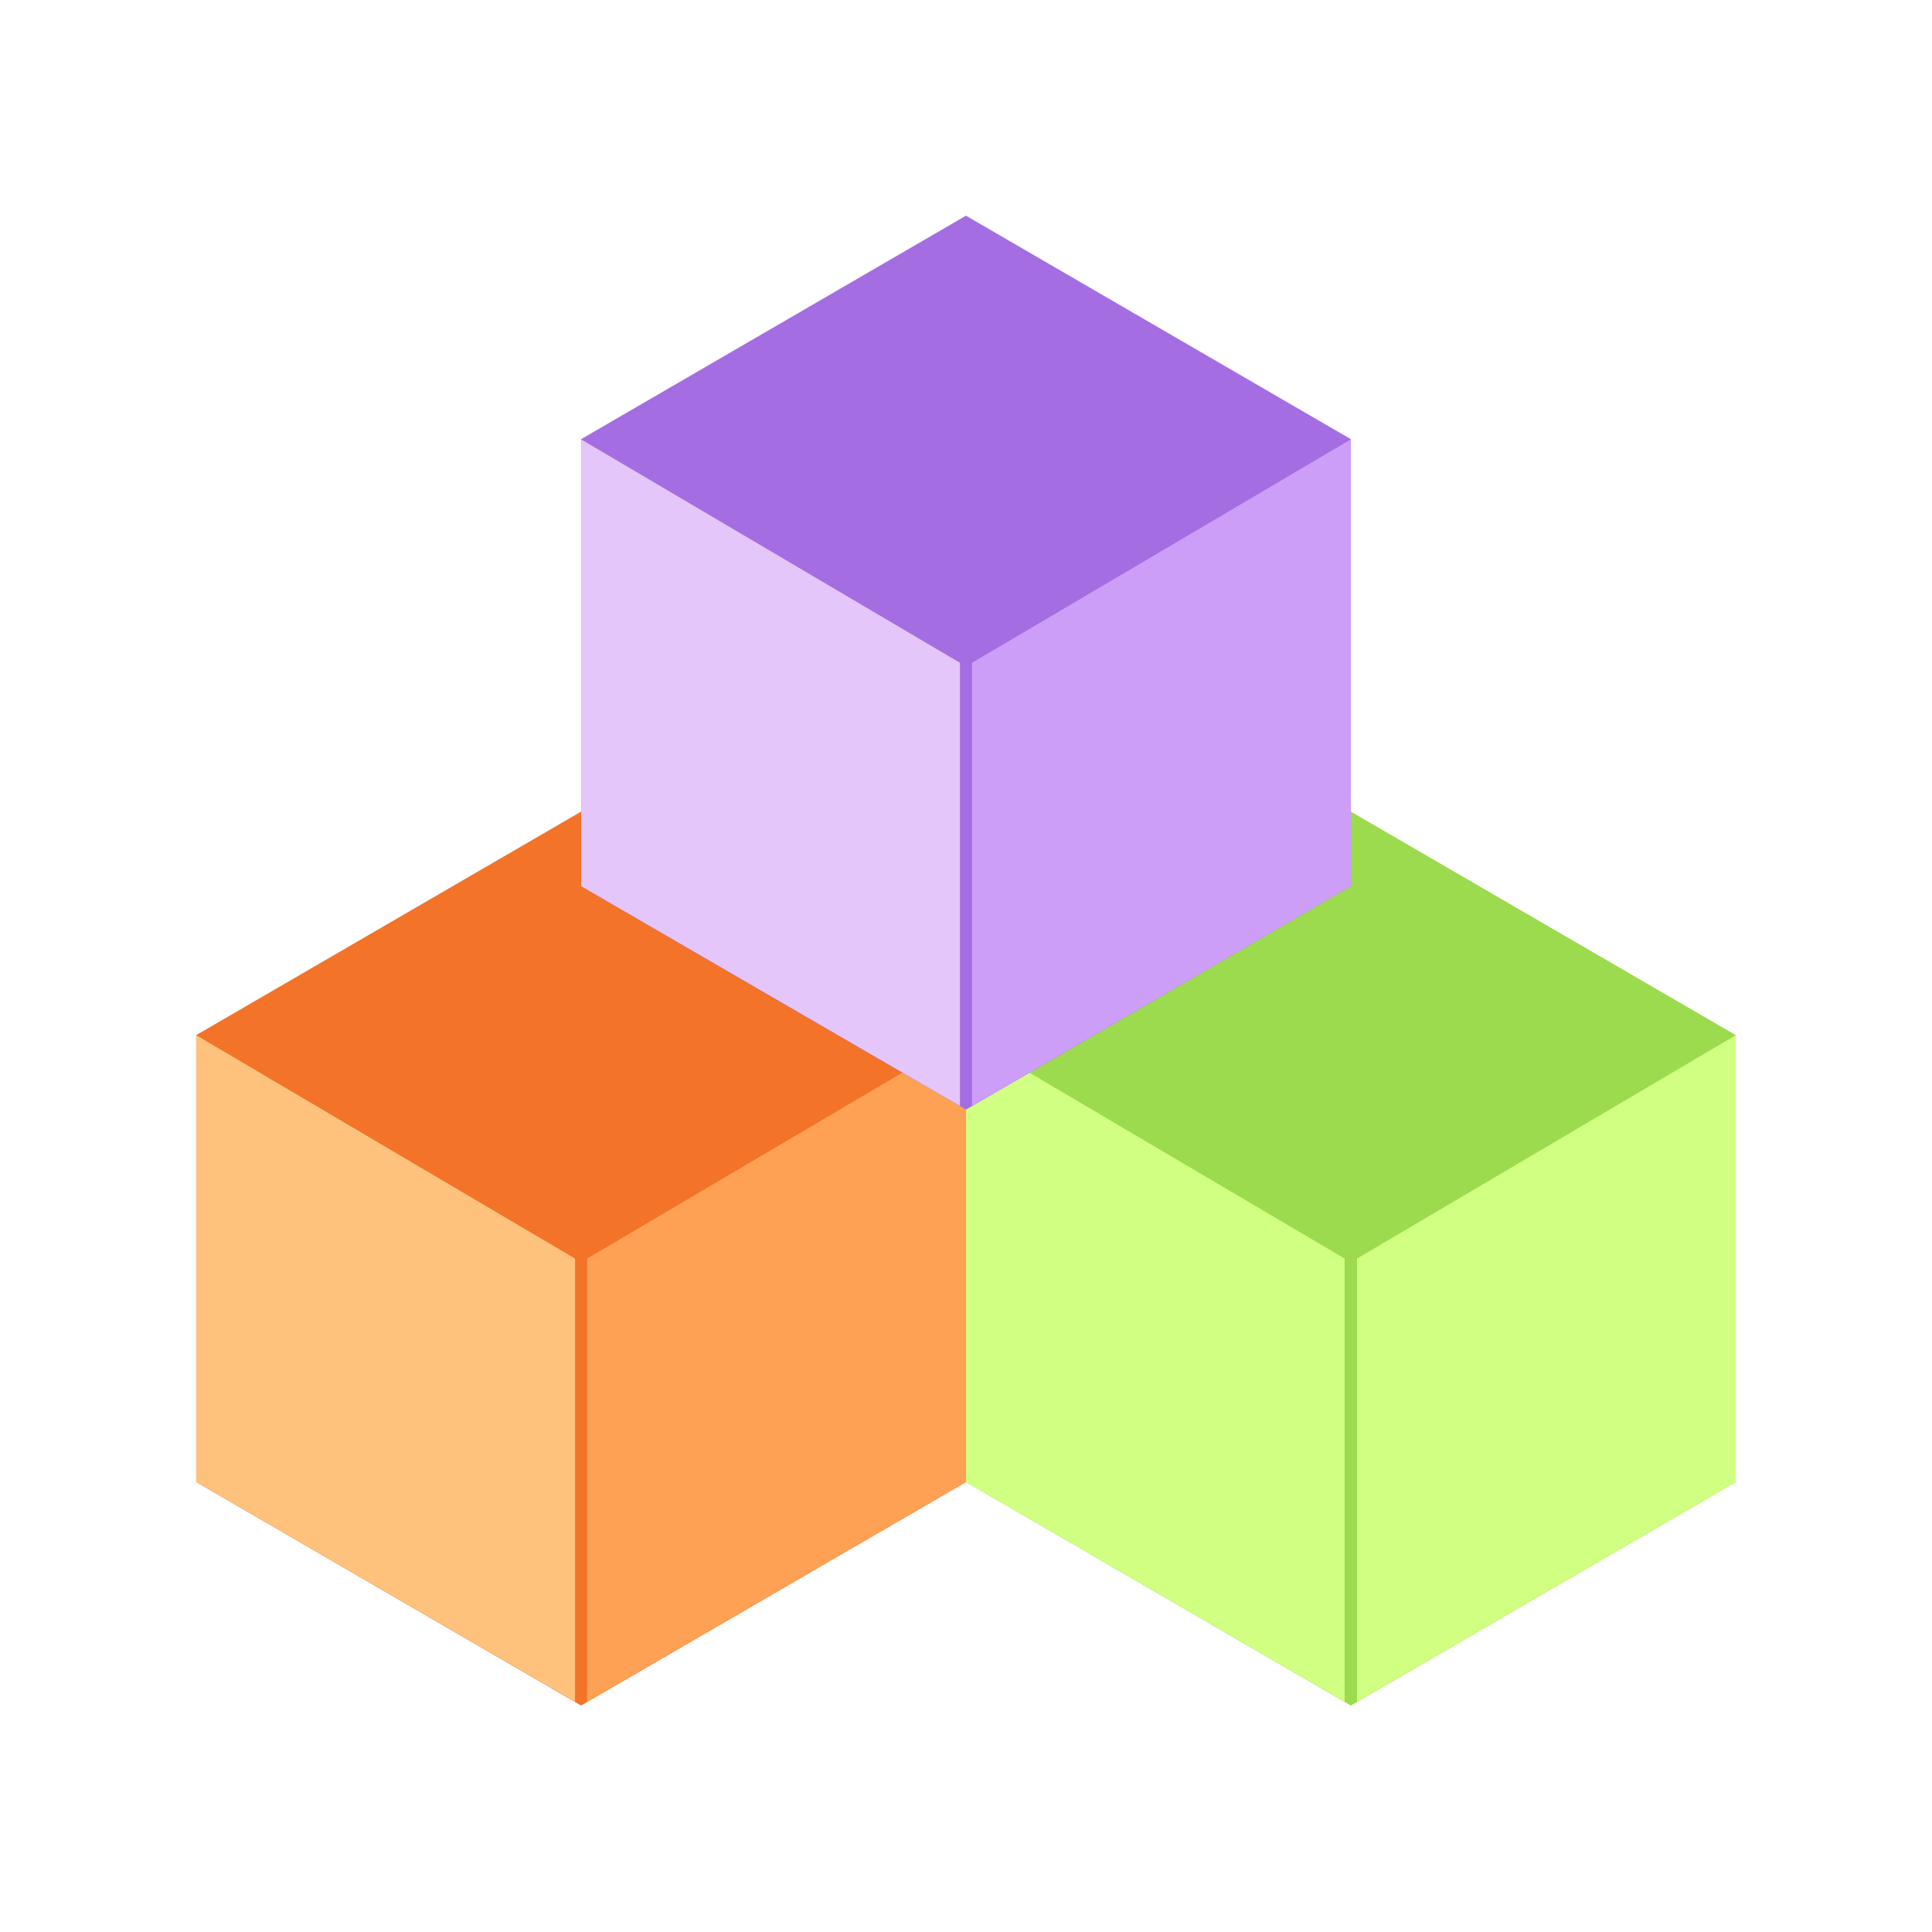
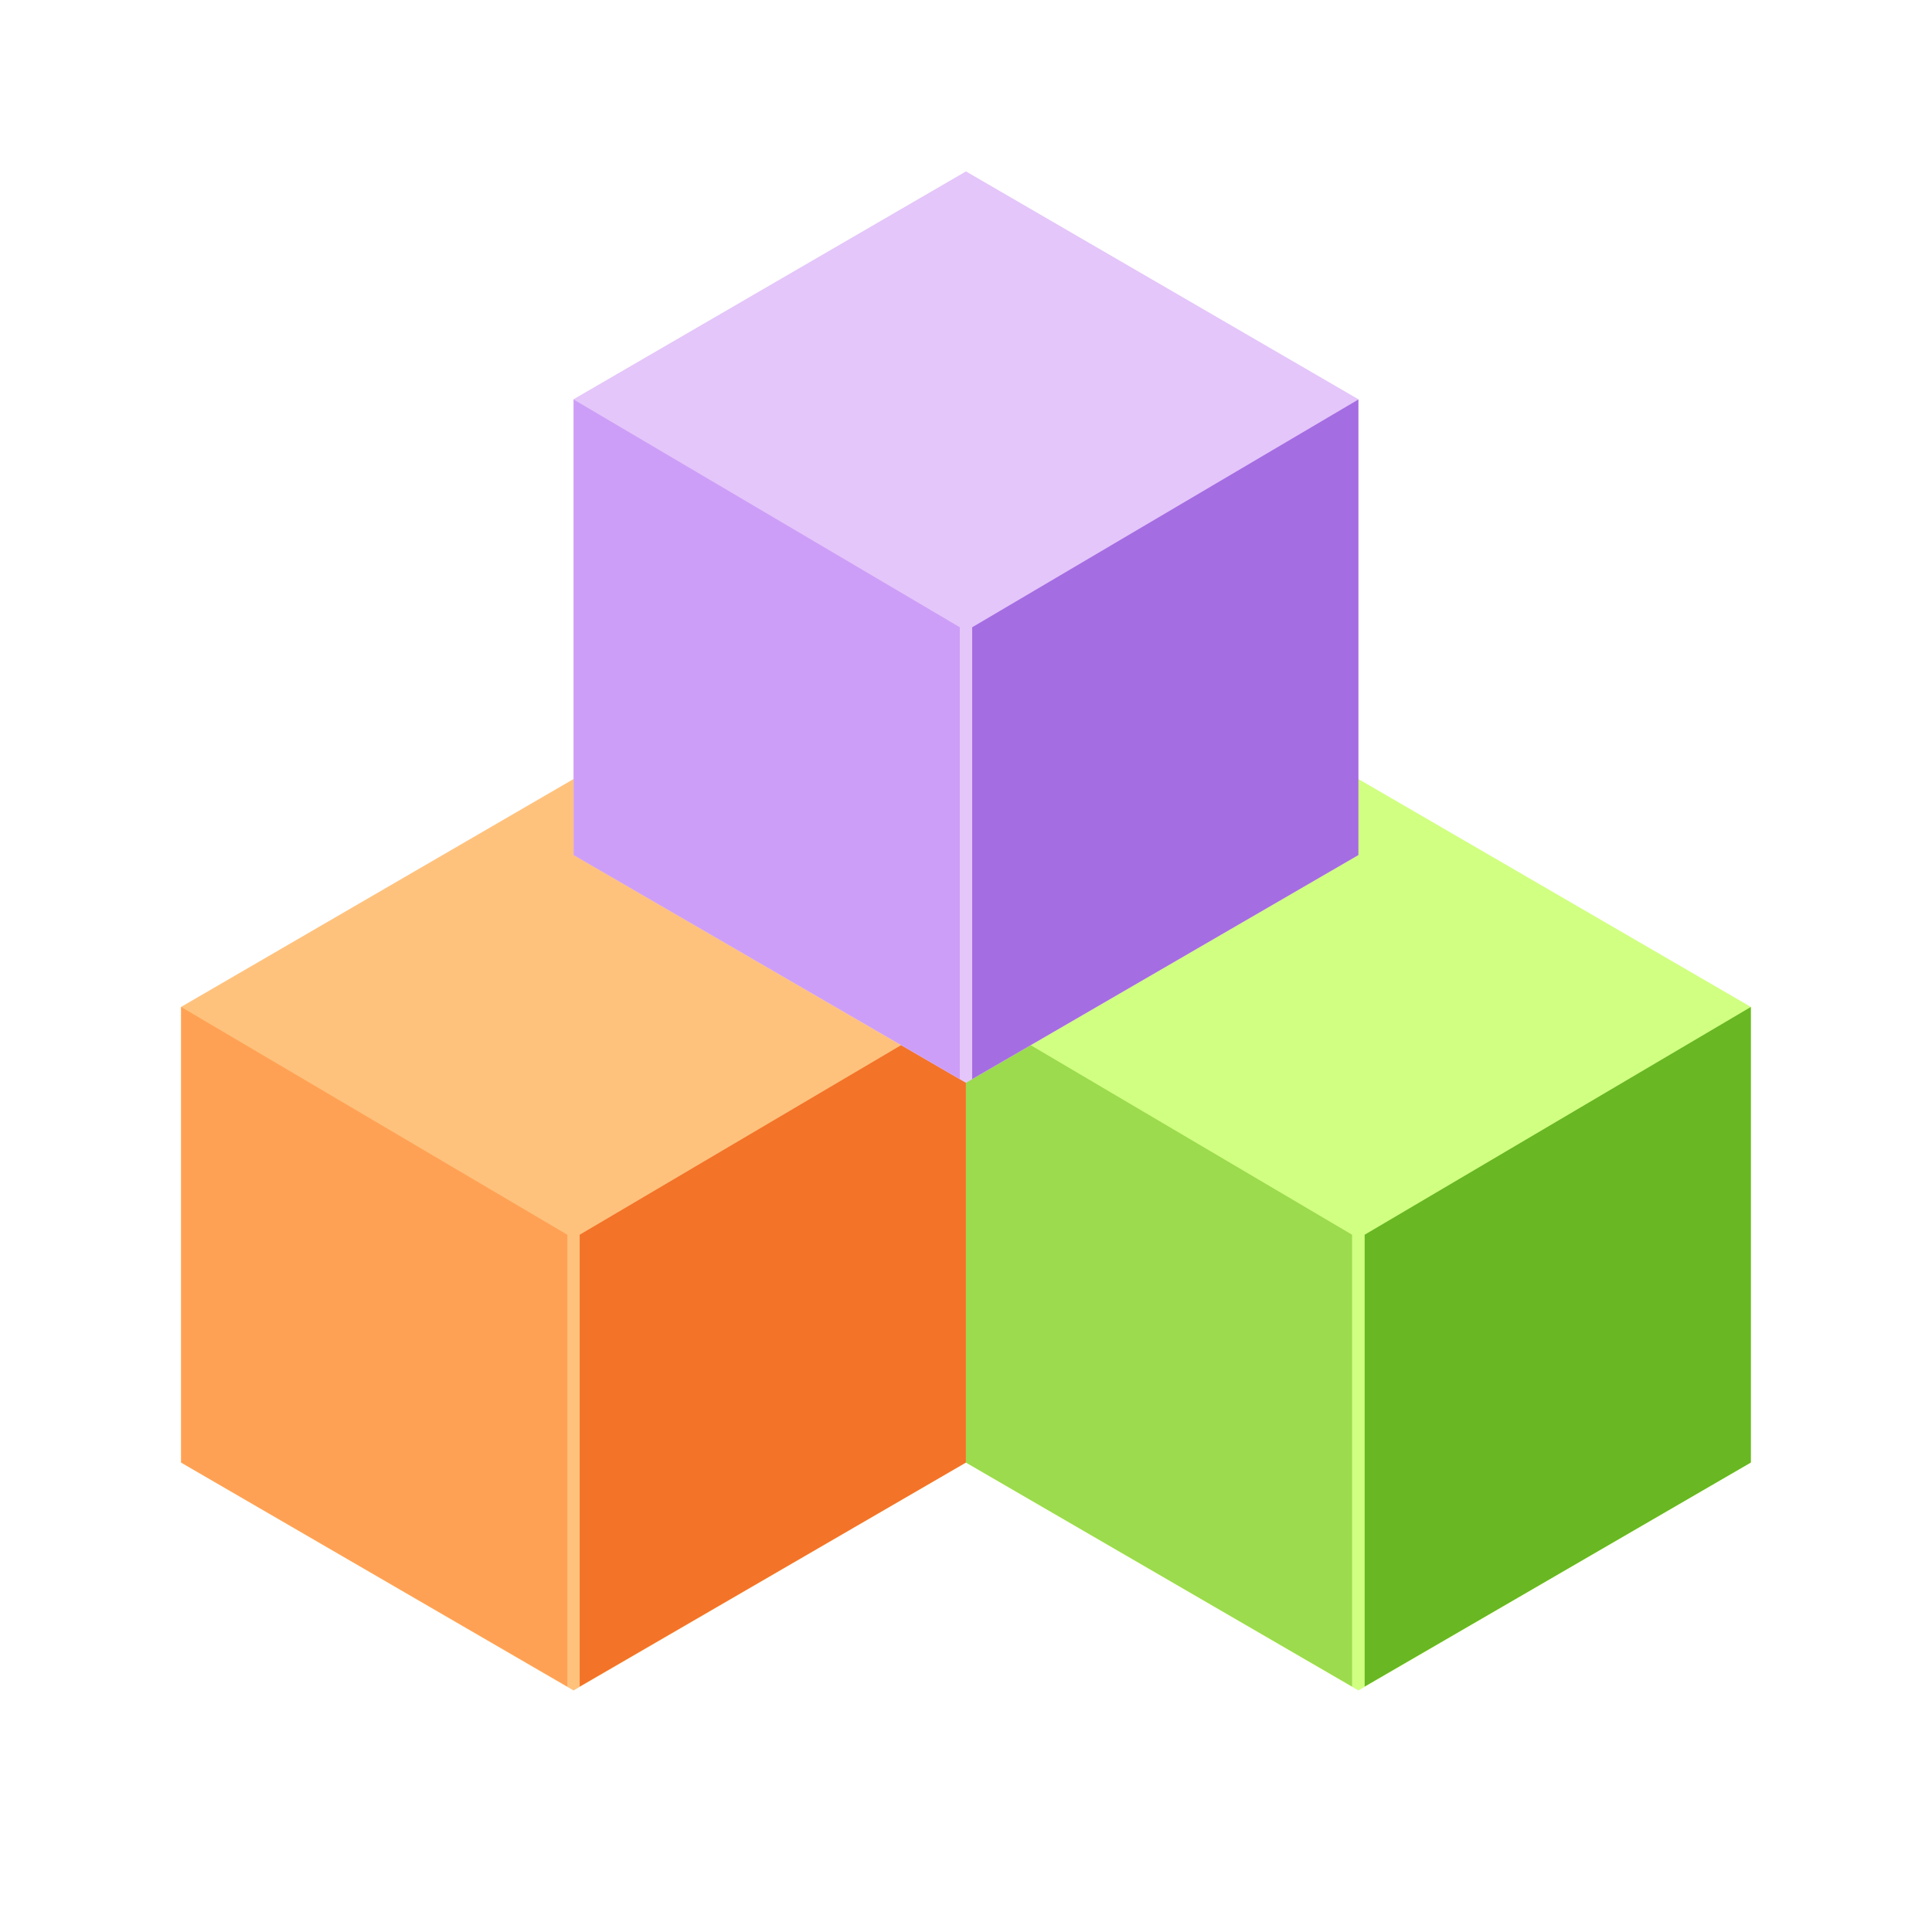
<svg xmlns="http://www.w3.org/2000/svg" width="32" height="32" viewBox="0 0 8.467 8.467" version="1.1" id="svg5652">
  <defs id="defs5646" />
  <g id="layer1" transform="translate(-4.4504802e-7,-288.5333)">
-     <polygon points="684,124.708 648,187.061 576,187.061 540,124.708 576,62.354 648,62.354 " style="fill:#9bdb4d;stroke:none;stroke-width:9.138;stroke-miterlimit:4;stroke-dasharray:none;stroke-opacity:1" id="55-2" transform="matrix(0,0.02720514,-0.02705076,0,9.29349,277.3995)" />
-     <path style="fill:#d1ff82;stroke:none;stroke-width:0.122px;stroke-linecap:butt;stroke-linejoin:miter;stroke-opacity:1" d="m 4.233,295.028 1.66,0.963 v -1.942 l -1.66,-0.979 z" id="path6449-62-9" />
-     <path style="fill:#d1ff82;stroke:none;stroke-width:0.122px;stroke-linecap:butt;stroke-linejoin:miter;stroke-opacity:1" d="m 7.607,295.028 -1.66,0.963 v -1.942 l 1.66,-0.979 z" id="path6449-62-7-3" />
-     <polygon points="540,124.708 576,62.354 648,62.354 684,124.708 648,187.061 576,187.061 " style="fill:#f37329;stroke:none;stroke-width:9.138;stroke-miterlimit:4;stroke-dasharray:none;stroke-opacity:1" id="55-4" transform="matrix(0,0.02720514,-0.02705076,0,5.920053,277.3995)" />
-     <path style="fill:#ffc27d;stroke:none;stroke-width:0.122px;stroke-linecap:butt;stroke-linejoin:miter;stroke-opacity:1" d="m 0.86,295.028 1.66,0.963 v -1.942 l -1.66,-0.979 z" id="path6449-62-78" />
-     <path style="fill:#ffa154;stroke:none;stroke-width:0.122px;stroke-linecap:butt;stroke-linejoin:miter;stroke-opacity:1" d="m 4.233,295.028 -1.66,0.963 v -1.942 l 1.66,-0.979 z" id="path6449-62-7-4" />
-     <polygon points="576,62.354 648,62.354 684,124.708 648,187.061 576,187.061 540,124.708 " style="fill:#a56de2;stroke:none;stroke-width:9.138;stroke-miterlimit:4;stroke-dasharray:none;stroke-opacity:1" id="55" transform="matrix(0,0.02720514,-0.02705076,0,7.606773,274.7878)" />
-     <path style="fill:#e4c6fa;stroke:none;stroke-width:0.122px;stroke-linecap:butt;stroke-linejoin:miter;stroke-opacity:1" d="m 2.547,292.417 1.66,0.963 v -1.942 l -1.66,-0.979 z" id="path6449-62" />
-     <path style="fill:#cd9ef7;stroke:none;stroke-width:0.122px;stroke-linecap:butt;stroke-linejoin:miter;stroke-opacity:1" d="m 5.92,292.417 -1.66,0.963 v -1.942 l 1.66,-0.979 z" id="path6449-62-7" />
+     <g id="g4502" transform="matrix(1.019608,0,0,1.019608,-0.08300605,-5.870185)">
+       <polygon transform="matrix(0,0.02720514,-0.02705076,0,9.29349,277.3995)" id="55-2" style="fill:#d1ff82;stroke:none;stroke-width:9.138;stroke-miterlimit:4;stroke-dasharray:none;stroke-opacity:1" points="540,124.708 576,62.354 648,62.354 684,124.708 648,187.061 576,187.061 " />
+       <path id="path6449-62-9" d="m 4.233,295.028 1.66,0.963 v -1.942 l -1.66,-0.979 z" style="fill:#9bdb4d;stroke:none;stroke-width:0.122px;stroke-linecap:butt;stroke-linejoin:miter;stroke-opacity:1" />
+       <path id="path6449-62-7-3" d="m 7.607,295.028 -1.66,0.963 v -1.942 l 1.66,-0.979 z" style="fill:#68b723;stroke:none;stroke-width:0.122px;stroke-linecap:butt;stroke-linejoin:miter;stroke-opacity:1" />
+       <polygon transform="matrix(0,0.02720514,-0.02705076,0,5.920053,277.3995)" id="55-4" style="fill:#ffc27d;stroke:none;stroke-width:9.138;stroke-miterlimit:4;stroke-dasharray:none;stroke-opacity:1" points="684,124.708 648,187.061 576,187.061 540,124.708 576,62.354 648,62.354 " />
+       <path id="path6449-62-78" d="m 0.86,295.028 1.66,0.963 v -1.942 l -1.66,-0.979 z" style="fill:#ffa154;stroke:none;stroke-width:0.122px;stroke-linecap:butt;stroke-linejoin:miter;stroke-opacity:1" />
+       <path id="path6449-62-7-4" d="m 4.233,295.028 -1.66,0.963 v -1.942 l 1.66,-0.979 z" style="fill:#f37329;stroke:none;stroke-width:0.122px;stroke-linecap:butt;stroke-linejoin:miter;stroke-opacity:1" />
+       <polygon transform="matrix(0,0.02720514,-0.02705076,0,7.606773,274.7878)" id="55" style="fill:#e4c6fa;stroke:none;stroke-width:9.138;stroke-miterlimit:4;stroke-dasharray:none;stroke-opacity:1" points="648,187.061 576,187.061 540,124.708 576,62.354 648,62.354 684,124.708 " />
+       <path id="path6449-62" d="m 2.547,292.417 1.66,0.963 v -1.942 l -1.66,-0.979 z" style="fill:#cd9ef7;stroke:none;stroke-width:0.122px;stroke-linecap:butt;stroke-linejoin:miter;stroke-opacity:1" />
+       <path id="path6449-62-7" d="m 5.92,292.417 -1.66,0.963 v -1.942 l 1.66,-0.979 z" style="fill:#a56de2;stroke:none;stroke-width:0.122px;stroke-linecap:butt;stroke-linejoin:miter;stroke-opacity:1" />
+     </g>
  </g>
</svg>
